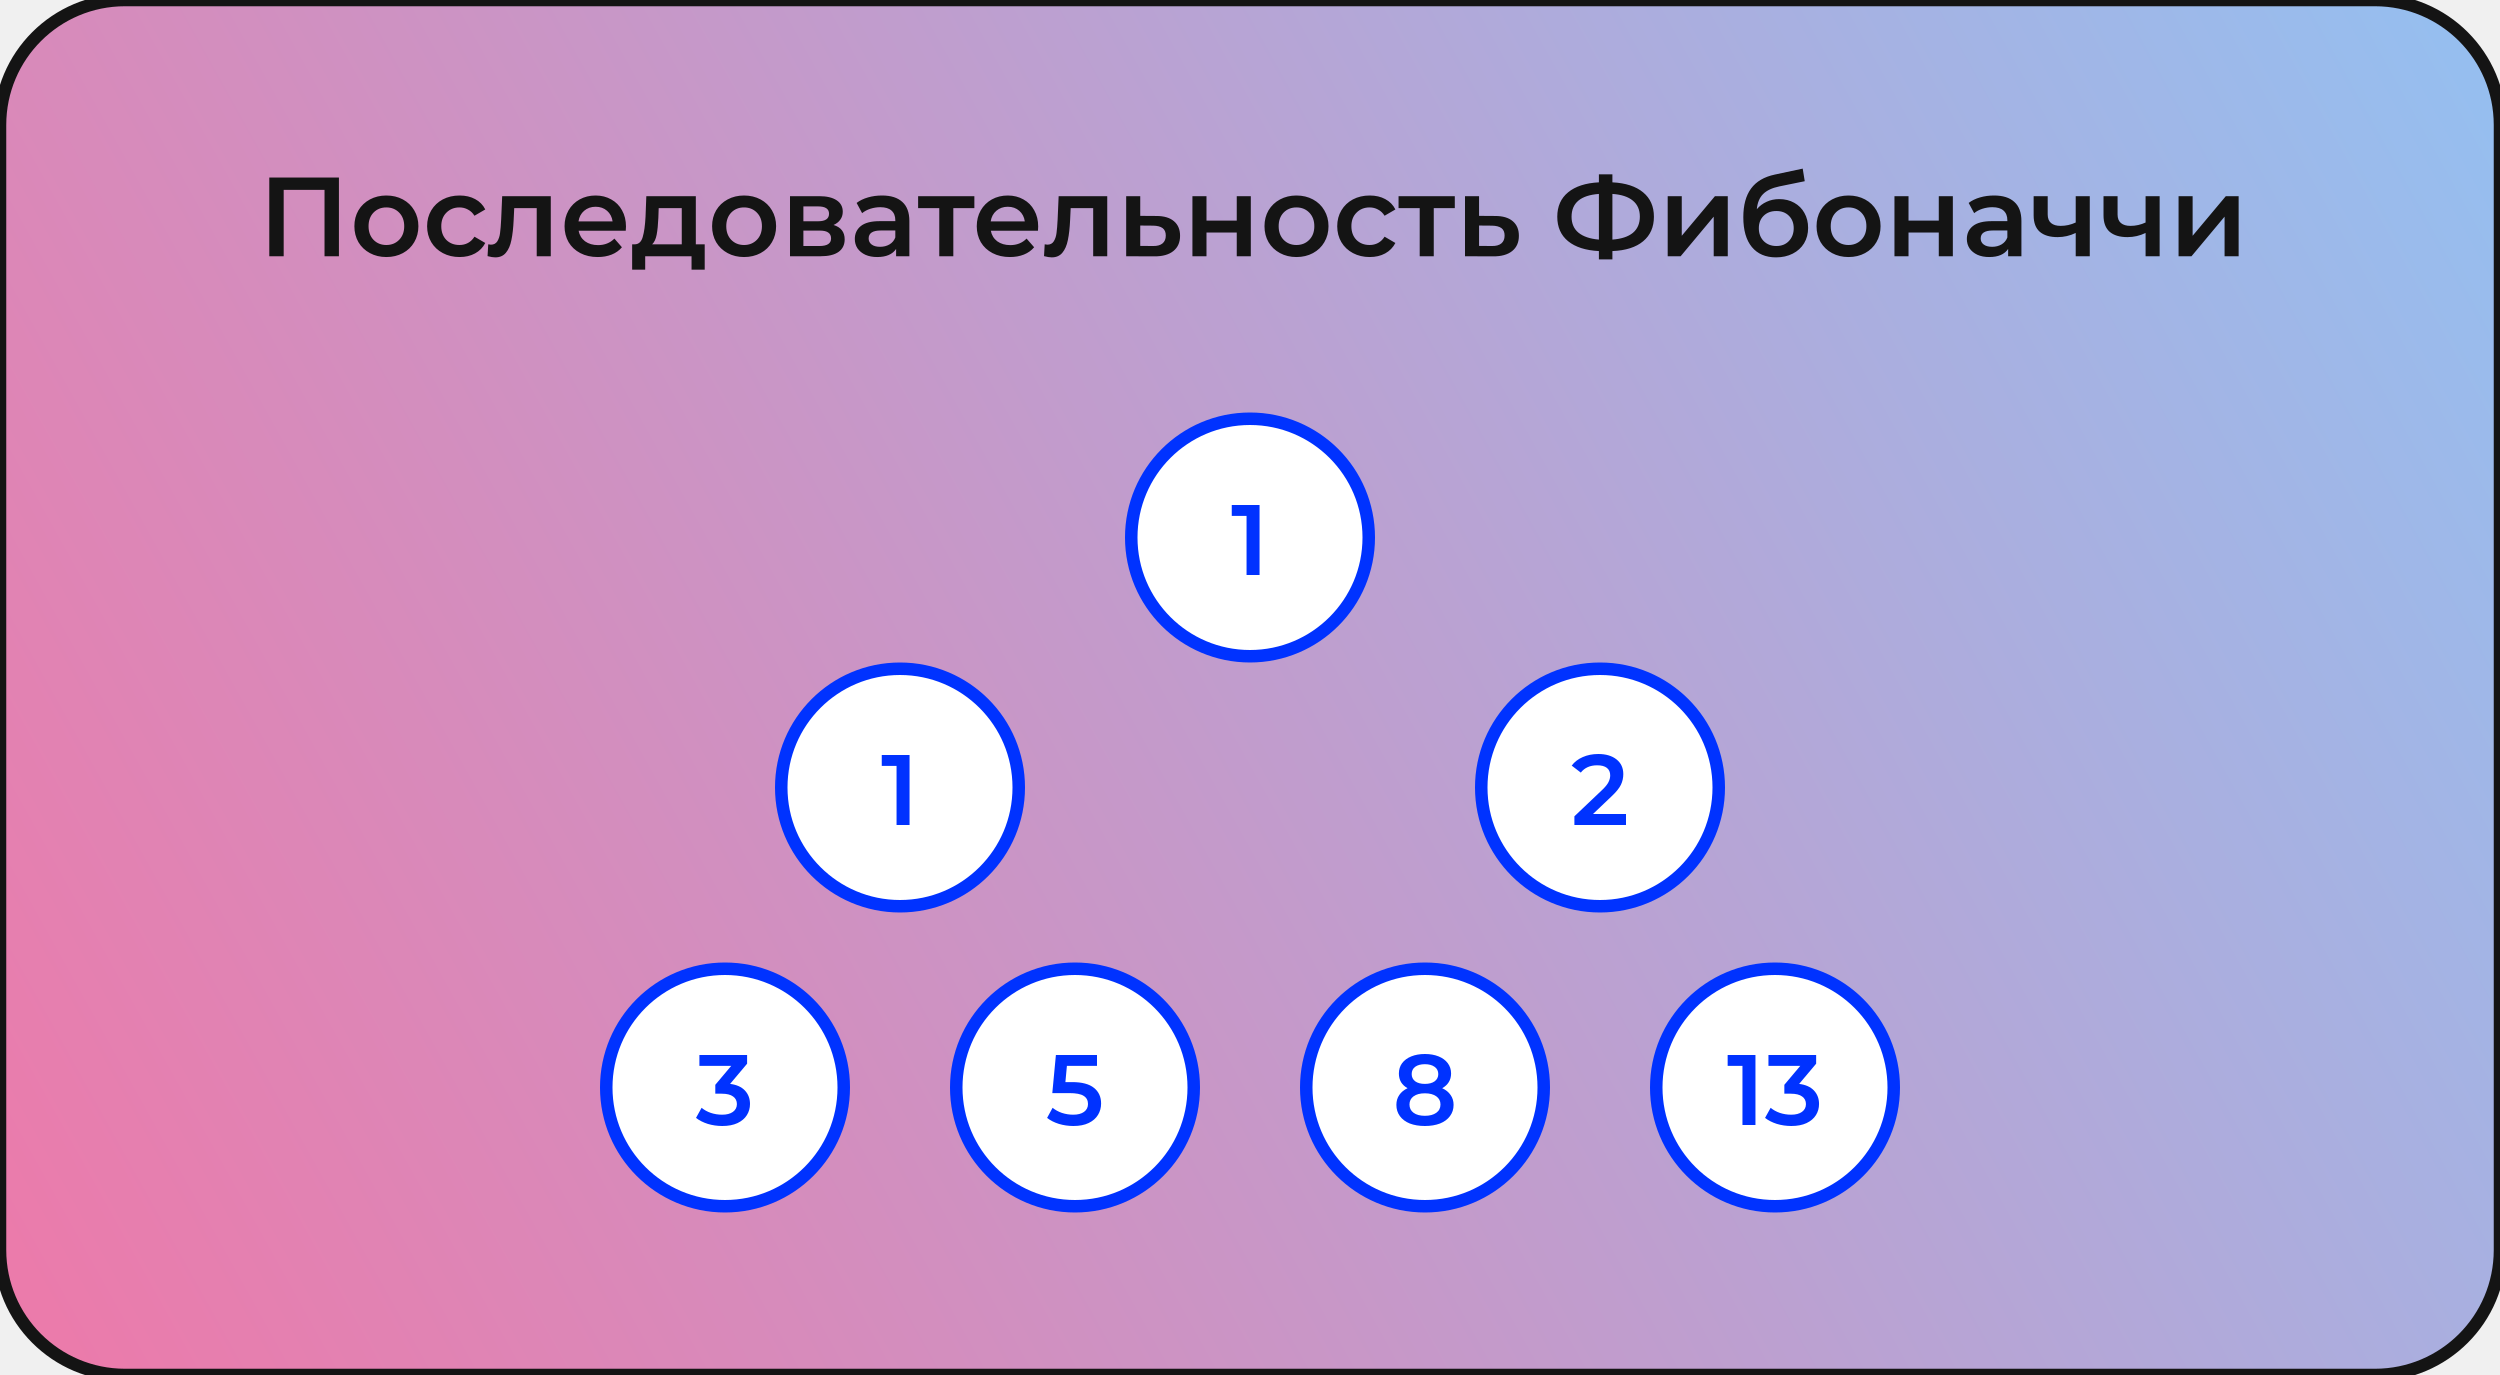
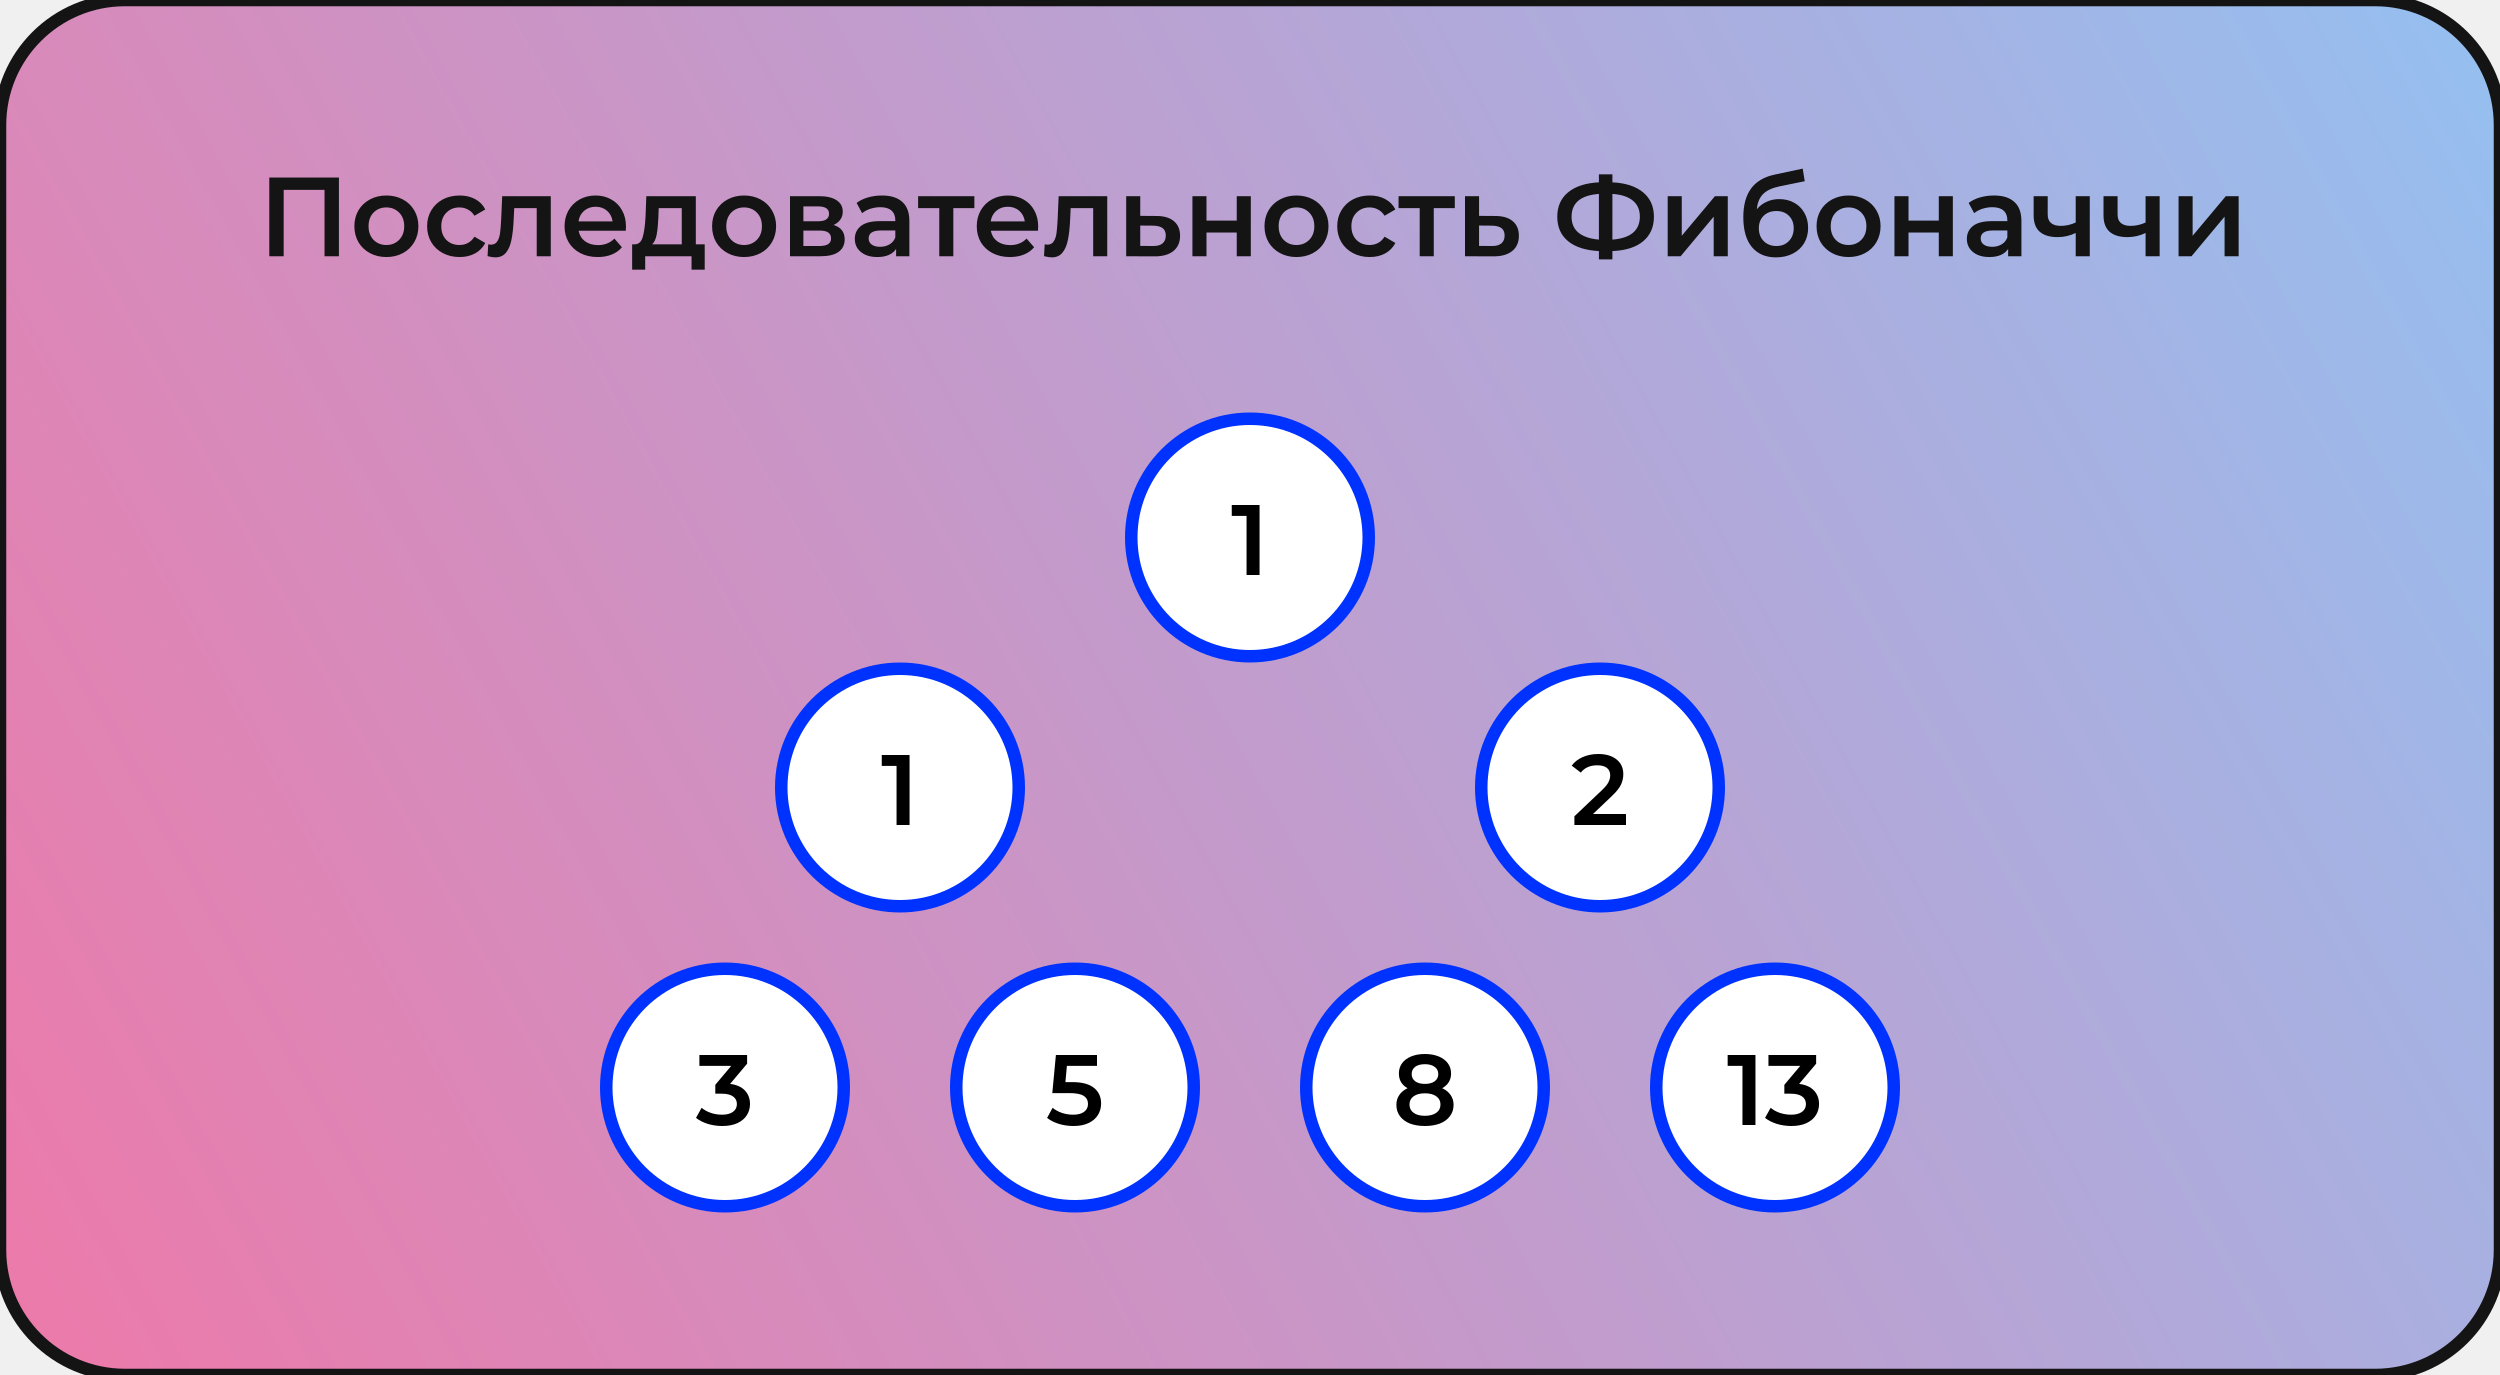
<svg xmlns="http://www.w3.org/2000/svg" width="400" height="220" viewBox="0 0 400 220" fill="none">
  <path d="M0 20C0 8.954 8.954 0 20 0H380C391.046 0 400 8.954 400 20V200C400 211.046 391.046 220 380 220H20C8.954 220 0 211.046 0 200V20Z" fill="url(#paint0_linear_107_207321)" />
  <rect x="181" y="67" width="38" height="38" rx="19" fill="white" />
-   <path d="M201.529 80.8V92H199.449V82.544H197.081V80.8H201.529Z" fill="#0032FF" />
+   <path d="M201.529 80.8V92H199.449V82.544H197.081V80.8H201.529Z" fill="black" />
  <rect x="181" y="67" width="38" height="38" rx="19" stroke="#0032FF" stroke-width="2" />
  <rect x="125" y="107" width="38" height="38" rx="19" fill="white" />
-   <path d="M145.529 120.8V132H143.449V122.544H141.081V120.8H145.529Z" fill="#0032FF" />
+   <path d="M145.529 120.8V132H143.449V122.544H141.081V120.8H145.529Z" fill="black" />
  <rect x="125" y="107" width="38" height="38" rx="19" stroke="#0032FF" stroke-width="2" />
  <rect x="237" y="107" width="38" height="38" rx="19" fill="white" />
-   <path d="M260.16 130.24V132H251.904V130.608L256.352 126.384C256.853 125.904 257.189 125.488 257.36 125.136C257.541 124.773 257.632 124.416 257.632 124.064C257.632 123.541 257.456 123.141 257.104 122.864C256.752 122.587 256.234 122.448 255.552 122.448C254.41 122.448 253.536 122.837 252.928 123.616L251.472 122.496C251.909 121.909 252.496 121.456 253.232 121.136C253.978 120.805 254.81 120.64 255.728 120.64C256.944 120.64 257.914 120.928 258.64 121.504C259.365 122.08 259.728 122.864 259.728 123.856C259.728 124.464 259.6 125.035 259.344 125.568C259.088 126.101 258.597 126.709 257.872 127.392L254.88 130.24H260.16Z" fill="#0032FF" />
+   <path d="M260.16 130.24V132H251.904V130.608L256.352 126.384C256.853 125.904 257.189 125.488 257.36 125.136C257.541 124.773 257.632 124.416 257.632 124.064C257.632 123.541 257.456 123.141 257.104 122.864C256.752 122.587 256.234 122.448 255.552 122.448C254.41 122.448 253.536 122.837 252.928 123.616L251.472 122.496C251.909 121.909 252.496 121.456 253.232 121.136C253.978 120.805 254.81 120.64 255.728 120.64C256.944 120.64 257.914 120.928 258.64 121.504C259.365 122.08 259.728 122.864 259.728 123.856C259.728 124.464 259.6 125.035 259.344 125.568C259.088 126.101 258.597 126.709 257.872 127.392L254.88 130.24H260.16Z" fill="black" />
  <rect x="237" y="107" width="38" height="38" rx="19" stroke="#0032FF" stroke-width="2" />
  <rect x="97" y="155" width="38" height="38" rx="19" fill="white" />
-   <path d="M116.816 173.424C117.85 173.552 118.64 173.904 119.184 174.48C119.728 175.056 120 175.776 120 176.64C120 177.291 119.834 177.883 119.504 178.416C119.173 178.949 118.672 179.376 118 179.696C117.338 180.005 116.528 180.16 115.568 180.16C114.768 180.16 113.994 180.048 113.248 179.824C112.512 179.589 111.882 179.269 111.36 178.864L112.256 177.248C112.661 177.589 113.152 177.861 113.728 178.064C114.314 178.256 114.917 178.352 115.536 178.352C116.272 178.352 116.848 178.203 117.264 177.904C117.69 177.595 117.904 177.179 117.904 176.656C117.904 176.133 117.701 175.728 117.296 175.44C116.901 175.141 116.293 174.992 115.472 174.992H114.448V173.568L116.992 170.544H111.904V168.8H119.536V170.192L116.816 173.424Z" fill="#0032FF" />
+   <path d="M116.816 173.424C117.85 173.552 118.64 173.904 119.184 174.48C119.728 175.056 120 175.776 120 176.64C120 177.291 119.834 177.883 119.504 178.416C119.173 178.949 118.672 179.376 118 179.696C117.338 180.005 116.528 180.16 115.568 180.16C114.768 180.16 113.994 180.048 113.248 179.824C112.512 179.589 111.882 179.269 111.36 178.864L112.256 177.248C112.661 177.589 113.152 177.861 113.728 178.064C114.314 178.256 114.917 178.352 115.536 178.352C116.272 178.352 116.848 178.203 117.264 177.904C117.69 177.595 117.904 177.179 117.904 176.656C117.904 176.133 117.701 175.728 117.296 175.44C116.901 175.141 116.293 174.992 115.472 174.992H114.448V173.568L116.992 170.544H111.904V168.8H119.536V170.192L116.816 173.424Z" fill="black" />
  <rect x="97" y="155" width="38" height="38" rx="19" stroke="#0032FF" stroke-width="2" />
  <rect x="153" y="155" width="38" height="38" rx="19" fill="white" />
-   <path d="M171.536 173.136C173.115 173.136 174.283 173.445 175.04 174.064C175.797 174.672 176.176 175.504 176.176 176.56C176.176 177.232 176.011 177.84 175.68 178.384C175.349 178.928 174.853 179.36 174.192 179.68C173.531 180 172.715 180.16 171.744 180.16C170.944 180.16 170.171 180.048 169.424 179.824C168.677 179.589 168.048 179.269 167.536 178.864L168.416 177.248C168.832 177.589 169.328 177.861 169.904 178.064C170.491 178.256 171.093 178.352 171.712 178.352C172.448 178.352 173.024 178.203 173.44 177.904C173.867 177.595 174.08 177.173 174.08 176.64C174.08 176.064 173.851 175.632 173.392 175.344C172.944 175.045 172.171 174.896 171.072 174.896H168.368L168.944 168.8H175.52V170.544H170.704L170.464 173.136H171.536Z" fill="#0032FF" />
+   <path d="M171.536 173.136C173.115 173.136 174.283 173.445 175.04 174.064C175.797 174.672 176.176 175.504 176.176 176.56C176.176 177.232 176.011 177.84 175.68 178.384C175.349 178.928 174.853 179.36 174.192 179.68C173.531 180 172.715 180.16 171.744 180.16C170.944 180.16 170.171 180.048 169.424 179.824C168.677 179.589 168.048 179.269 167.536 178.864L168.416 177.248C168.832 177.589 169.328 177.861 169.904 178.064C170.491 178.256 171.093 178.352 171.712 178.352C172.448 178.352 173.024 178.203 173.44 177.904C173.867 177.595 174.08 177.173 174.08 176.64C174.08 176.064 173.851 175.632 173.392 175.344C172.944 175.045 172.171 174.896 171.072 174.896H168.368L168.944 168.8H175.52V170.544H170.704L170.464 173.136H171.536Z" fill="black" />
  <rect x="153" y="155" width="38" height="38" rx="19" stroke="#0032FF" stroke-width="2" />
  <rect x="209" y="155" width="38" height="38" rx="19" fill="white" />
-   <path d="M230.749 174.112C231.336 174.379 231.784 174.741 232.093 175.2C232.413 175.648 232.573 176.176 232.573 176.784C232.573 177.467 232.381 178.064 231.997 178.576C231.624 179.088 231.091 179.483 230.397 179.76C229.704 180.027 228.899 180.16 227.981 180.16C227.064 180.16 226.259 180.027 225.565 179.76C224.883 179.483 224.355 179.088 223.981 178.576C223.608 178.064 223.421 177.467 223.421 176.784C223.421 176.176 223.576 175.648 223.885 175.2C224.195 174.741 224.637 174.379 225.213 174.112C224.765 173.867 224.419 173.547 224.173 173.152C223.939 172.747 223.821 172.283 223.821 171.76C223.821 171.131 223.992 170.581 224.333 170.112C224.685 169.643 225.176 169.28 225.805 169.024C226.435 168.768 227.16 168.64 227.981 168.64C228.813 168.64 229.544 168.768 230.173 169.024C230.803 169.28 231.293 169.643 231.645 170.112C231.997 170.581 232.173 171.131 232.173 171.76C232.173 172.283 232.051 172.741 231.805 173.136C231.56 173.531 231.208 173.856 230.749 174.112ZM227.981 170.272C227.331 170.272 226.813 170.411 226.429 170.688C226.056 170.965 225.869 171.355 225.869 171.856C225.869 172.336 226.056 172.72 226.429 173.008C226.813 173.285 227.331 173.424 227.981 173.424C228.643 173.424 229.165 173.285 229.549 173.008C229.933 172.72 230.125 172.336 230.125 171.856C230.125 171.355 229.928 170.965 229.533 170.688C229.149 170.411 228.632 170.272 227.981 170.272ZM227.981 178.528C228.749 178.528 229.357 178.368 229.805 178.048C230.253 177.728 230.477 177.285 230.477 176.72C230.477 176.165 230.253 175.728 229.805 175.408C229.357 175.088 228.749 174.928 227.981 174.928C227.213 174.928 226.611 175.088 226.173 175.408C225.736 175.728 225.517 176.165 225.517 176.72C225.517 177.285 225.736 177.728 226.173 178.048C226.611 178.368 227.213 178.528 227.981 178.528Z" fill="#0032FF" />
+   <path d="M230.749 174.112C231.336 174.379 231.784 174.741 232.093 175.2C232.413 175.648 232.573 176.176 232.573 176.784C232.573 177.467 232.381 178.064 231.997 178.576C231.624 179.088 231.091 179.483 230.397 179.76C229.704 180.027 228.899 180.16 227.981 180.16C227.064 180.16 226.259 180.027 225.565 179.76C224.883 179.483 224.355 179.088 223.981 178.576C223.608 178.064 223.421 177.467 223.421 176.784C223.421 176.176 223.576 175.648 223.885 175.2C224.195 174.741 224.637 174.379 225.213 174.112C224.765 173.867 224.419 173.547 224.173 173.152C223.939 172.747 223.821 172.283 223.821 171.76C223.821 171.131 223.992 170.581 224.333 170.112C224.685 169.643 225.176 169.28 225.805 169.024C226.435 168.768 227.16 168.64 227.981 168.64C228.813 168.64 229.544 168.768 230.173 169.024C230.803 169.28 231.293 169.643 231.645 170.112C231.997 170.581 232.173 171.131 232.173 171.76C232.173 172.283 232.051 172.741 231.805 173.136C231.56 173.531 231.208 173.856 230.749 174.112ZM227.981 170.272C227.331 170.272 226.813 170.411 226.429 170.688C226.056 170.965 225.869 171.355 225.869 171.856C225.869 172.336 226.056 172.72 226.429 173.008C226.813 173.285 227.331 173.424 227.981 173.424C228.643 173.424 229.165 173.285 229.549 173.008C229.933 172.72 230.125 172.336 230.125 171.856C230.125 171.355 229.928 170.965 229.533 170.688C229.149 170.411 228.632 170.272 227.981 170.272ZM227.981 178.528C228.749 178.528 229.357 178.368 229.805 178.048C230.253 177.728 230.477 177.285 230.477 176.72C230.477 176.165 230.253 175.728 229.805 175.408C229.357 175.088 228.749 174.928 227.981 174.928C227.213 174.928 226.611 175.088 226.173 175.408C225.736 175.728 225.517 176.165 225.517 176.72C225.517 177.285 225.736 177.728 226.173 178.048C226.611 178.368 227.213 178.528 227.981 178.528Z" fill="black" />
  <rect x="209" y="155" width="38" height="38" rx="19" stroke="#0032FF" stroke-width="2" />
  <rect x="265" y="155" width="38" height="38" rx="19" fill="white" />
-   <path d="M280.873 168.8V180H278.793V170.544H276.425V168.8H280.873ZM287.863 173.424C288.897 173.552 289.687 173.904 290.231 174.48C290.775 175.056 291.047 175.776 291.047 176.64C291.047 177.291 290.881 177.883 290.551 178.416C290.22 178.949 289.719 179.376 289.047 179.696C288.385 180.005 287.575 180.16 286.615 180.16C285.815 180.16 285.041 180.048 284.295 179.824C283.559 179.589 282.929 179.269 282.407 178.864L283.303 177.248C283.708 177.589 284.199 177.861 284.775 178.064C285.361 178.256 285.964 178.352 286.583 178.352C287.319 178.352 287.895 178.203 288.311 177.904C288.737 177.595 288.951 177.179 288.951 176.656C288.951 176.133 288.748 175.728 288.343 175.44C287.948 175.141 287.34 174.992 286.519 174.992H285.495V173.568L288.039 170.544H282.951V168.8H290.583V170.192L287.863 173.424Z" fill="#0032FF" />
+   <path d="M280.873 168.8V180H278.793V170.544H276.425V168.8H280.873ZM287.863 173.424C288.897 173.552 289.687 173.904 290.231 174.48C290.775 175.056 291.047 175.776 291.047 176.64C291.047 177.291 290.881 177.883 290.551 178.416C290.22 178.949 289.719 179.376 289.047 179.696C288.385 180.005 287.575 180.16 286.615 180.16C285.815 180.16 285.041 180.048 284.295 179.824C283.559 179.589 282.929 179.269 282.407 178.864L283.303 177.248C283.708 177.589 284.199 177.861 284.775 178.064C285.361 178.256 285.964 178.352 286.583 178.352C287.319 178.352 287.895 178.203 288.311 177.904C288.737 177.595 288.951 177.179 288.951 176.656C288.951 176.133 288.748 175.728 288.343 175.44C287.948 175.141 287.34 174.992 286.519 174.992H285.495V173.568L288.039 170.544H282.951V168.8H290.583V170.192L287.863 173.424Z" fill="black" />
  <rect x="265" y="155" width="38" height="38" rx="19" stroke="#0032FF" stroke-width="2" />
  <path d="M54.228 28.4V41H51.924V30.38H45.39V41H43.086V28.4H54.228ZM61.813 41.126C60.841 41.126 59.965 40.916 59.185 40.496C58.405 40.076 57.793 39.494 57.349 38.75C56.917 37.994 56.701 37.142 56.701 36.194C56.701 35.246 56.917 34.4 57.349 33.656C57.793 32.912 58.405 32.33 59.185 31.91C59.965 31.49 60.841 31.28 61.813 31.28C62.797 31.28 63.679 31.49 64.459 31.91C65.239 32.33 65.845 32.912 66.277 33.656C66.721 34.4 66.943 35.246 66.943 36.194C66.943 37.142 66.721 37.994 66.277 38.75C65.845 39.494 65.239 40.076 64.459 40.496C63.679 40.916 62.797 41.126 61.813 41.126ZM61.813 39.2C62.641 39.2 63.325 38.924 63.865 38.372C64.405 37.82 64.675 37.094 64.675 36.194C64.675 35.294 64.405 34.568 63.865 34.016C63.325 33.464 62.641 33.188 61.813 33.188C60.985 33.188 60.301 33.464 59.761 34.016C59.233 34.568 58.969 35.294 58.969 36.194C58.969 37.094 59.233 37.82 59.761 38.372C60.301 38.924 60.985 39.2 61.813 39.2ZM73.539 41.126C72.543 41.126 71.649 40.916 70.857 40.496C70.065 40.076 69.447 39.494 69.003 38.75C68.559 37.994 68.337 37.142 68.337 36.194C68.337 35.246 68.559 34.4 69.003 33.656C69.447 32.912 70.059 32.33 70.839 31.91C71.631 31.49 72.531 31.28 73.539 31.28C74.487 31.28 75.315 31.472 76.023 31.856C76.743 32.24 77.283 32.792 77.643 33.512L75.915 34.52C75.639 34.076 75.291 33.746 74.871 33.53C74.463 33.302 74.013 33.188 73.521 33.188C72.681 33.188 71.985 33.464 71.433 34.016C70.881 34.556 70.605 35.282 70.605 36.194C70.605 37.106 70.875 37.838 71.415 38.39C71.967 38.93 72.669 39.2 73.521 39.2C74.013 39.2 74.463 39.092 74.871 38.876C75.291 38.648 75.639 38.312 75.915 37.868L77.643 38.876C77.271 39.596 76.725 40.154 76.005 40.55C75.297 40.934 74.475 41.126 73.539 41.126ZM88.125 31.388V41H85.875V33.296H82.275L82.185 35.204C82.125 36.476 82.005 37.544 81.825 38.408C81.657 39.26 81.363 39.938 80.943 40.442C80.535 40.934 79.971 41.18 79.251 41.18C78.915 41.18 78.501 41.114 78.009 40.982L78.117 39.092C78.285 39.128 78.429 39.146 78.549 39.146C79.005 39.146 79.347 38.966 79.575 38.606C79.803 38.234 79.947 37.796 80.007 37.292C80.079 36.776 80.139 36.044 80.187 35.096L80.349 31.388H88.125ZM100.156 36.248C100.156 36.404 100.144 36.626 100.12 36.914H92.578C92.71 37.622 93.052 38.186 93.604 38.606C94.168 39.014 94.864 39.218 95.692 39.218C96.748 39.218 97.618 38.87 98.302 38.174L99.508 39.56C99.076 40.076 98.53 40.466 97.87 40.73C97.21 40.994 96.466 41.126 95.638 41.126C94.582 41.126 93.652 40.916 92.848 40.496C92.044 40.076 91.42 39.494 90.976 38.75C90.544 37.994 90.328 37.142 90.328 36.194C90.328 35.258 90.538 34.418 90.958 33.674C91.39 32.918 91.984 32.33 92.74 31.91C93.496 31.49 94.348 31.28 95.296 31.28C96.232 31.28 97.066 31.49 97.798 31.91C98.542 32.318 99.118 32.9 99.526 33.656C99.946 34.4 100.156 35.264 100.156 36.248ZM95.296 33.08C94.576 33.08 93.964 33.296 93.46 33.728C92.968 34.148 92.668 34.712 92.56 35.42H98.014C97.918 34.724 97.624 34.16 97.132 33.728C96.64 33.296 96.028 33.08 95.296 33.08ZM112.753 39.092V43.142H110.647V41H103.231V43.142H101.143V39.092H101.593C102.205 39.068 102.619 38.678 102.835 37.922C103.063 37.154 103.213 36.074 103.285 34.682L103.411 31.388H111.331V39.092H112.753ZM105.337 34.844C105.289 35.948 105.199 36.848 105.067 37.544C104.935 38.24 104.695 38.756 104.347 39.092H109.081V33.296H105.391L105.337 34.844ZM119.047 41.126C118.075 41.126 117.199 40.916 116.419 40.496C115.639 40.076 115.027 39.494 114.583 38.75C114.151 37.994 113.935 37.142 113.935 36.194C113.935 35.246 114.151 34.4 114.583 33.656C115.027 32.912 115.639 32.33 116.419 31.91C117.199 31.49 118.075 31.28 119.047 31.28C120.031 31.28 120.913 31.49 121.693 31.91C122.473 32.33 123.079 32.912 123.511 33.656C123.955 34.4 124.177 35.246 124.177 36.194C124.177 37.142 123.955 37.994 123.511 38.75C123.079 39.494 122.473 40.076 121.693 40.496C120.913 40.916 120.031 41.126 119.047 41.126ZM119.047 39.2C119.875 39.2 120.559 38.924 121.099 38.372C121.639 37.82 121.909 37.094 121.909 36.194C121.909 35.294 121.639 34.568 121.099 34.016C120.559 33.464 119.875 33.188 119.047 33.188C118.219 33.188 117.535 33.464 116.995 34.016C116.467 34.568 116.203 35.294 116.203 36.194C116.203 37.094 116.467 37.82 116.995 38.372C117.535 38.924 118.219 39.2 119.047 39.2ZM133.366 35.996C134.554 36.356 135.148 37.124 135.148 38.3C135.148 39.164 134.824 39.83 134.176 40.298C133.528 40.766 132.568 41 131.296 41H126.4V31.388H131.098C132.274 31.388 133.192 31.604 133.852 32.036C134.512 32.468 134.842 33.08 134.842 33.872C134.842 34.364 134.71 34.79 134.446 35.15C134.194 35.51 133.834 35.792 133.366 35.996ZM128.542 35.402H130.9C132.064 35.402 132.646 35 132.646 34.196C132.646 33.416 132.064 33.026 130.9 33.026H128.542V35.402ZM131.116 39.362C132.352 39.362 132.97 38.96 132.97 38.156C132.97 37.736 132.826 37.424 132.538 37.22C132.25 37.004 131.8 36.896 131.188 36.896H128.542V39.362H131.116ZM141.126 31.28C142.542 31.28 143.622 31.622 144.366 32.306C145.122 32.978 145.5 33.998 145.5 35.366V41H143.376V39.83C143.1 40.25 142.704 40.574 142.188 40.802C141.684 41.018 141.072 41.126 140.352 41.126C139.632 41.126 139.002 41.006 138.462 40.766C137.922 40.514 137.502 40.172 137.202 39.74C136.914 39.296 136.77 38.798 136.77 38.246C136.77 37.382 137.088 36.692 137.724 36.176C138.372 35.648 139.386 35.384 140.766 35.384H143.25V35.24C143.25 34.568 143.046 34.052 142.638 33.692C142.242 33.332 141.648 33.152 140.856 33.152C140.316 33.152 139.782 33.236 139.254 33.404C138.738 33.572 138.3 33.806 137.94 34.106L137.058 32.468C137.562 32.084 138.168 31.79 138.876 31.586C139.584 31.382 140.334 31.28 141.126 31.28ZM140.82 39.488C141.384 39.488 141.882 39.362 142.314 39.11C142.758 38.846 143.07 38.474 143.25 37.994V36.878H140.928C139.632 36.878 138.984 37.304 138.984 38.156C138.984 38.564 139.146 38.888 139.47 39.128C139.794 39.368 140.244 39.488 140.82 39.488ZM155.898 33.296H152.532V41H150.282V33.296H146.898V31.388H155.898V33.296ZM166.109 36.248C166.109 36.404 166.097 36.626 166.073 36.914H158.531C158.663 37.622 159.005 38.186 159.557 38.606C160.121 39.014 160.817 39.218 161.645 39.218C162.701 39.218 163.571 38.87 164.255 38.174L165.461 39.56C165.029 40.076 164.483 40.466 163.823 40.73C163.163 40.994 162.419 41.126 161.591 41.126C160.535 41.126 159.605 40.916 158.801 40.496C157.997 40.076 157.373 39.494 156.929 38.75C156.497 37.994 156.281 37.142 156.281 36.194C156.281 35.258 156.491 34.418 156.911 33.674C157.343 32.918 157.937 32.33 158.693 31.91C159.449 31.49 160.301 31.28 161.249 31.28C162.185 31.28 163.019 31.49 163.751 31.91C164.495 32.318 165.071 32.9 165.479 33.656C165.899 34.4 166.109 35.264 166.109 36.248ZM161.249 33.08C160.529 33.08 159.917 33.296 159.413 33.728C158.921 34.148 158.621 34.712 158.513 35.42H163.967C163.871 34.724 163.577 34.16 163.085 33.728C162.593 33.296 161.981 33.08 161.249 33.08ZM177.159 31.388V41H174.909V33.296H171.309L171.219 35.204C171.159 36.476 171.039 37.544 170.859 38.408C170.691 39.26 170.397 39.938 169.977 40.442C169.569 40.934 169.005 41.18 168.285 41.18C167.949 41.18 167.535 41.114 167.043 40.982L167.151 39.092C167.319 39.128 167.463 39.146 167.583 39.146C168.039 39.146 168.381 38.966 168.609 38.606C168.837 38.234 168.981 37.796 169.041 37.292C169.113 36.776 169.173 36.044 169.221 35.096L169.383 31.388H177.159ZM185.013 34.556C186.237 34.556 187.173 34.832 187.821 35.384C188.481 35.936 188.811 36.716 188.811 37.724C188.811 38.78 188.451 39.596 187.731 40.172C187.011 40.748 185.997 41.03 184.689 41.018L180.189 41V31.388H182.439V34.538L185.013 34.556ZM184.491 39.362C185.151 39.374 185.655 39.236 186.003 38.948C186.351 38.66 186.525 38.24 186.525 37.688C186.525 37.148 186.357 36.752 186.021 36.5C185.685 36.248 185.175 36.116 184.491 36.104L182.439 36.086V39.344L184.491 39.362ZM190.788 31.388H193.038V35.294H197.88V31.388H200.13V41H197.88V37.202H193.038V41H190.788V31.388ZM207.43 41.126C206.458 41.126 205.582 40.916 204.802 40.496C204.022 40.076 203.41 39.494 202.966 38.75C202.534 37.994 202.318 37.142 202.318 36.194C202.318 35.246 202.534 34.4 202.966 33.656C203.41 32.912 204.022 32.33 204.802 31.91C205.582 31.49 206.458 31.28 207.43 31.28C208.414 31.28 209.296 31.49 210.076 31.91C210.856 32.33 211.462 32.912 211.894 33.656C212.338 34.4 212.56 35.246 212.56 36.194C212.56 37.142 212.338 37.994 211.894 38.75C211.462 39.494 210.856 40.076 210.076 40.496C209.296 40.916 208.414 41.126 207.43 41.126ZM207.43 39.2C208.258 39.2 208.942 38.924 209.482 38.372C210.022 37.82 210.292 37.094 210.292 36.194C210.292 35.294 210.022 34.568 209.482 34.016C208.942 33.464 208.258 33.188 207.43 33.188C206.602 33.188 205.918 33.464 205.378 34.016C204.85 34.568 204.586 35.294 204.586 36.194C204.586 37.094 204.85 37.82 205.378 38.372C205.918 38.924 206.602 39.2 207.43 39.2ZM219.157 41.126C218.161 41.126 217.267 40.916 216.475 40.496C215.683 40.076 215.065 39.494 214.621 38.75C214.177 37.994 213.955 37.142 213.955 36.194C213.955 35.246 214.177 34.4 214.621 33.656C215.065 32.912 215.677 32.33 216.457 31.91C217.249 31.49 218.149 31.28 219.157 31.28C220.105 31.28 220.933 31.472 221.641 31.856C222.361 32.24 222.901 32.792 223.261 33.512L221.533 34.52C221.257 34.076 220.909 33.746 220.489 33.53C220.081 33.302 219.631 33.188 219.139 33.188C218.299 33.188 217.603 33.464 217.051 34.016C216.499 34.556 216.223 35.282 216.223 36.194C216.223 37.106 216.493 37.838 217.033 38.39C217.585 38.93 218.287 39.2 219.139 39.2C219.631 39.2 220.081 39.092 220.489 38.876C220.909 38.648 221.257 38.312 221.533 37.868L223.261 38.876C222.889 39.596 222.343 40.154 221.623 40.55C220.915 40.934 220.093 41.126 219.157 41.126ZM232.768 33.296H229.402V41H227.152V33.296H223.768V31.388H232.768V33.296ZM239.224 34.556C240.448 34.556 241.384 34.832 242.032 35.384C242.692 35.936 243.022 36.716 243.022 37.724C243.022 38.78 242.662 39.596 241.942 40.172C241.222 40.748 240.208 41.03 238.9 41.018L234.4 41V31.388H236.65V34.538L239.224 34.556ZM238.702 39.362C239.362 39.374 239.866 39.236 240.214 38.948C240.562 38.66 240.736 38.24 240.736 37.688C240.736 37.148 240.568 36.752 240.232 36.5C239.896 36.248 239.386 36.116 238.702 36.104L236.65 36.086V39.344L238.702 39.362ZM264.626 34.682C264.626 36.338 264.05 37.646 262.898 38.606C261.746 39.566 260.108 40.088 257.984 40.172V41.504H255.824V40.172C253.7 40.064 252.056 39.536 250.892 38.588C249.74 37.64 249.164 36.338 249.164 34.682C249.164 33.026 249.74 31.724 250.892 30.776C252.056 29.816 253.7 29.282 255.824 29.174V27.896H257.984V29.174C260.108 29.282 261.746 29.816 262.898 30.776C264.05 31.724 264.626 33.026 264.626 34.682ZM257.984 38.336C259.424 38.228 260.516 37.868 261.26 37.256C262.004 36.632 262.376 35.768 262.376 34.664C262.376 33.56 261.998 32.702 261.242 32.09C260.498 31.478 259.412 31.124 257.984 31.028V38.336ZM251.45 34.682C251.45 35.774 251.822 36.626 252.566 37.238C253.322 37.85 254.408 38.216 255.824 38.336V31.028C252.908 31.244 251.45 32.462 251.45 34.682ZM266.831 31.388H269.081V37.724L274.391 31.388H276.443V41H274.193V34.664L268.901 41H266.831V31.388ZM284.672 31.856C285.584 31.856 286.388 32.054 287.084 32.45C287.78 32.834 288.32 33.374 288.704 34.07C289.1 34.766 289.298 35.564 289.298 36.464C289.298 37.388 289.082 38.21 288.65 38.93C288.218 39.638 287.612 40.19 286.832 40.586C286.052 40.982 285.164 41.18 284.168 41.18C282.5 41.18 281.21 40.628 280.298 39.524C279.386 38.42 278.93 36.83 278.93 34.754C278.93 32.822 279.344 31.292 280.172 30.164C281 29.036 282.266 28.292 283.97 27.932L288.434 26.978L288.758 28.994L284.708 29.822C283.544 30.062 282.674 30.47 282.098 31.046C281.522 31.622 281.186 32.432 281.09 33.476C281.522 32.96 282.044 32.564 282.656 32.288C283.268 32 283.94 31.856 284.672 31.856ZM284.222 39.362C285.05 39.362 285.716 39.098 286.22 38.57C286.736 38.03 286.994 37.346 286.994 36.518C286.994 35.69 286.736 35.024 286.22 34.52C285.716 34.016 285.05 33.764 284.222 33.764C283.382 33.764 282.704 34.016 282.188 34.52C281.672 35.024 281.414 35.69 281.414 36.518C281.414 37.358 281.672 38.042 282.188 38.57C282.716 39.098 283.394 39.362 284.222 39.362ZM295.76 41.126C294.788 41.126 293.912 40.916 293.132 40.496C292.352 40.076 291.74 39.494 291.296 38.75C290.864 37.994 290.648 37.142 290.648 36.194C290.648 35.246 290.864 34.4 291.296 33.656C291.74 32.912 292.352 32.33 293.132 31.91C293.912 31.49 294.788 31.28 295.76 31.28C296.744 31.28 297.626 31.49 298.406 31.91C299.186 32.33 299.792 32.912 300.224 33.656C300.668 34.4 300.89 35.246 300.89 36.194C300.89 37.142 300.668 37.994 300.224 38.75C299.792 39.494 299.186 40.076 298.406 40.496C297.626 40.916 296.744 41.126 295.76 41.126ZM295.76 39.2C296.588 39.2 297.272 38.924 297.812 38.372C298.352 37.82 298.622 37.094 298.622 36.194C298.622 35.294 298.352 34.568 297.812 34.016C297.272 33.464 296.588 33.188 295.76 33.188C294.932 33.188 294.248 33.464 293.708 34.016C293.18 34.568 292.916 35.294 292.916 36.194C292.916 37.094 293.18 37.82 293.708 38.372C294.248 38.924 294.932 39.2 295.76 39.2ZM303.113 31.388H305.363V35.294H310.205V31.388H312.455V41H310.205V37.202H305.363V41H303.113V31.388ZM319.052 31.28C320.468 31.28 321.548 31.622 322.292 32.306C323.048 32.978 323.426 33.998 323.426 35.366V41H321.302V39.83C321.026 40.25 320.63 40.574 320.114 40.802C319.61 41.018 318.998 41.126 318.278 41.126C317.558 41.126 316.928 41.006 316.388 40.766C315.848 40.514 315.428 40.172 315.128 39.74C314.84 39.296 314.696 38.798 314.696 38.246C314.696 37.382 315.014 36.692 315.65 36.176C316.298 35.648 317.312 35.384 318.692 35.384H321.176V35.24C321.176 34.568 320.972 34.052 320.564 33.692C320.168 33.332 319.574 33.152 318.782 33.152C318.242 33.152 317.708 33.236 317.18 33.404C316.664 33.572 316.226 33.806 315.866 34.106L314.984 32.468C315.488 32.084 316.094 31.79 316.802 31.586C317.51 31.382 318.26 31.28 319.052 31.28ZM318.746 39.488C319.31 39.488 319.808 39.362 320.24 39.11C320.684 38.846 320.996 38.474 321.176 37.994V36.878H318.854C317.558 36.878 316.91 37.304 316.91 38.156C316.91 38.564 317.072 38.888 317.396 39.128C317.72 39.368 318.17 39.488 318.746 39.488ZM334.364 31.388V41H332.114V37.274C331.19 37.718 330.224 37.94 329.216 37.94C327.98 37.94 327.032 37.658 326.372 37.094C325.712 36.518 325.382 35.642 325.382 34.466V31.388H327.632V34.322C327.632 34.934 327.812 35.39 328.172 35.69C328.532 35.99 329.042 36.14 329.702 36.14C330.542 36.14 331.346 35.96 332.114 35.6V31.388H334.364ZM345.544 31.388V41H343.294V37.274C342.37 37.718 341.404 37.94 340.396 37.94C339.16 37.94 338.212 37.658 337.552 37.094C336.892 36.518 336.562 35.642 336.562 34.466V31.388H338.812V34.322C338.812 34.934 338.992 35.39 339.352 35.69C339.712 35.99 340.222 36.14 340.882 36.14C341.722 36.14 342.526 35.96 343.294 35.6V31.388H345.544ZM348.57 31.388H350.82V37.724L356.13 31.388H358.182V41H355.932V34.664L350.64 41H348.57V31.388Z" fill="#141414" />
  <path d="M20 1H380V-1H20V1ZM399 20V200H401V20H399ZM380 219H20V221H380V219ZM1 200V20H-1V200H1ZM20 219C9.507 219 1 210.493 1 200H-1C-1 211.598 8.402 221 20 221V219ZM399 200C399 210.493 390.493 219 380 219V221C391.598 221 401 211.598 401 200H399ZM380 1C390.493 1 399 9.507 399 20H401C401 8.402 391.598 -1 380 -1V1ZM20 -1C8.402 -1 -1 8.402 -1 20H1C1 9.507 9.507 1 20 1V-1Z" fill="#141414" />
  <defs>
    <linearGradient id="paint0_linear_107_207321" x1="479" y1="-48" x2="-80.5" y2="263.5" gradientUnits="userSpaceOnUse">
      <stop stop-color="#82CEFF" />
      <stop offset="1" stop-color="#FF6B9B" />
    </linearGradient>
  </defs>
</svg>
